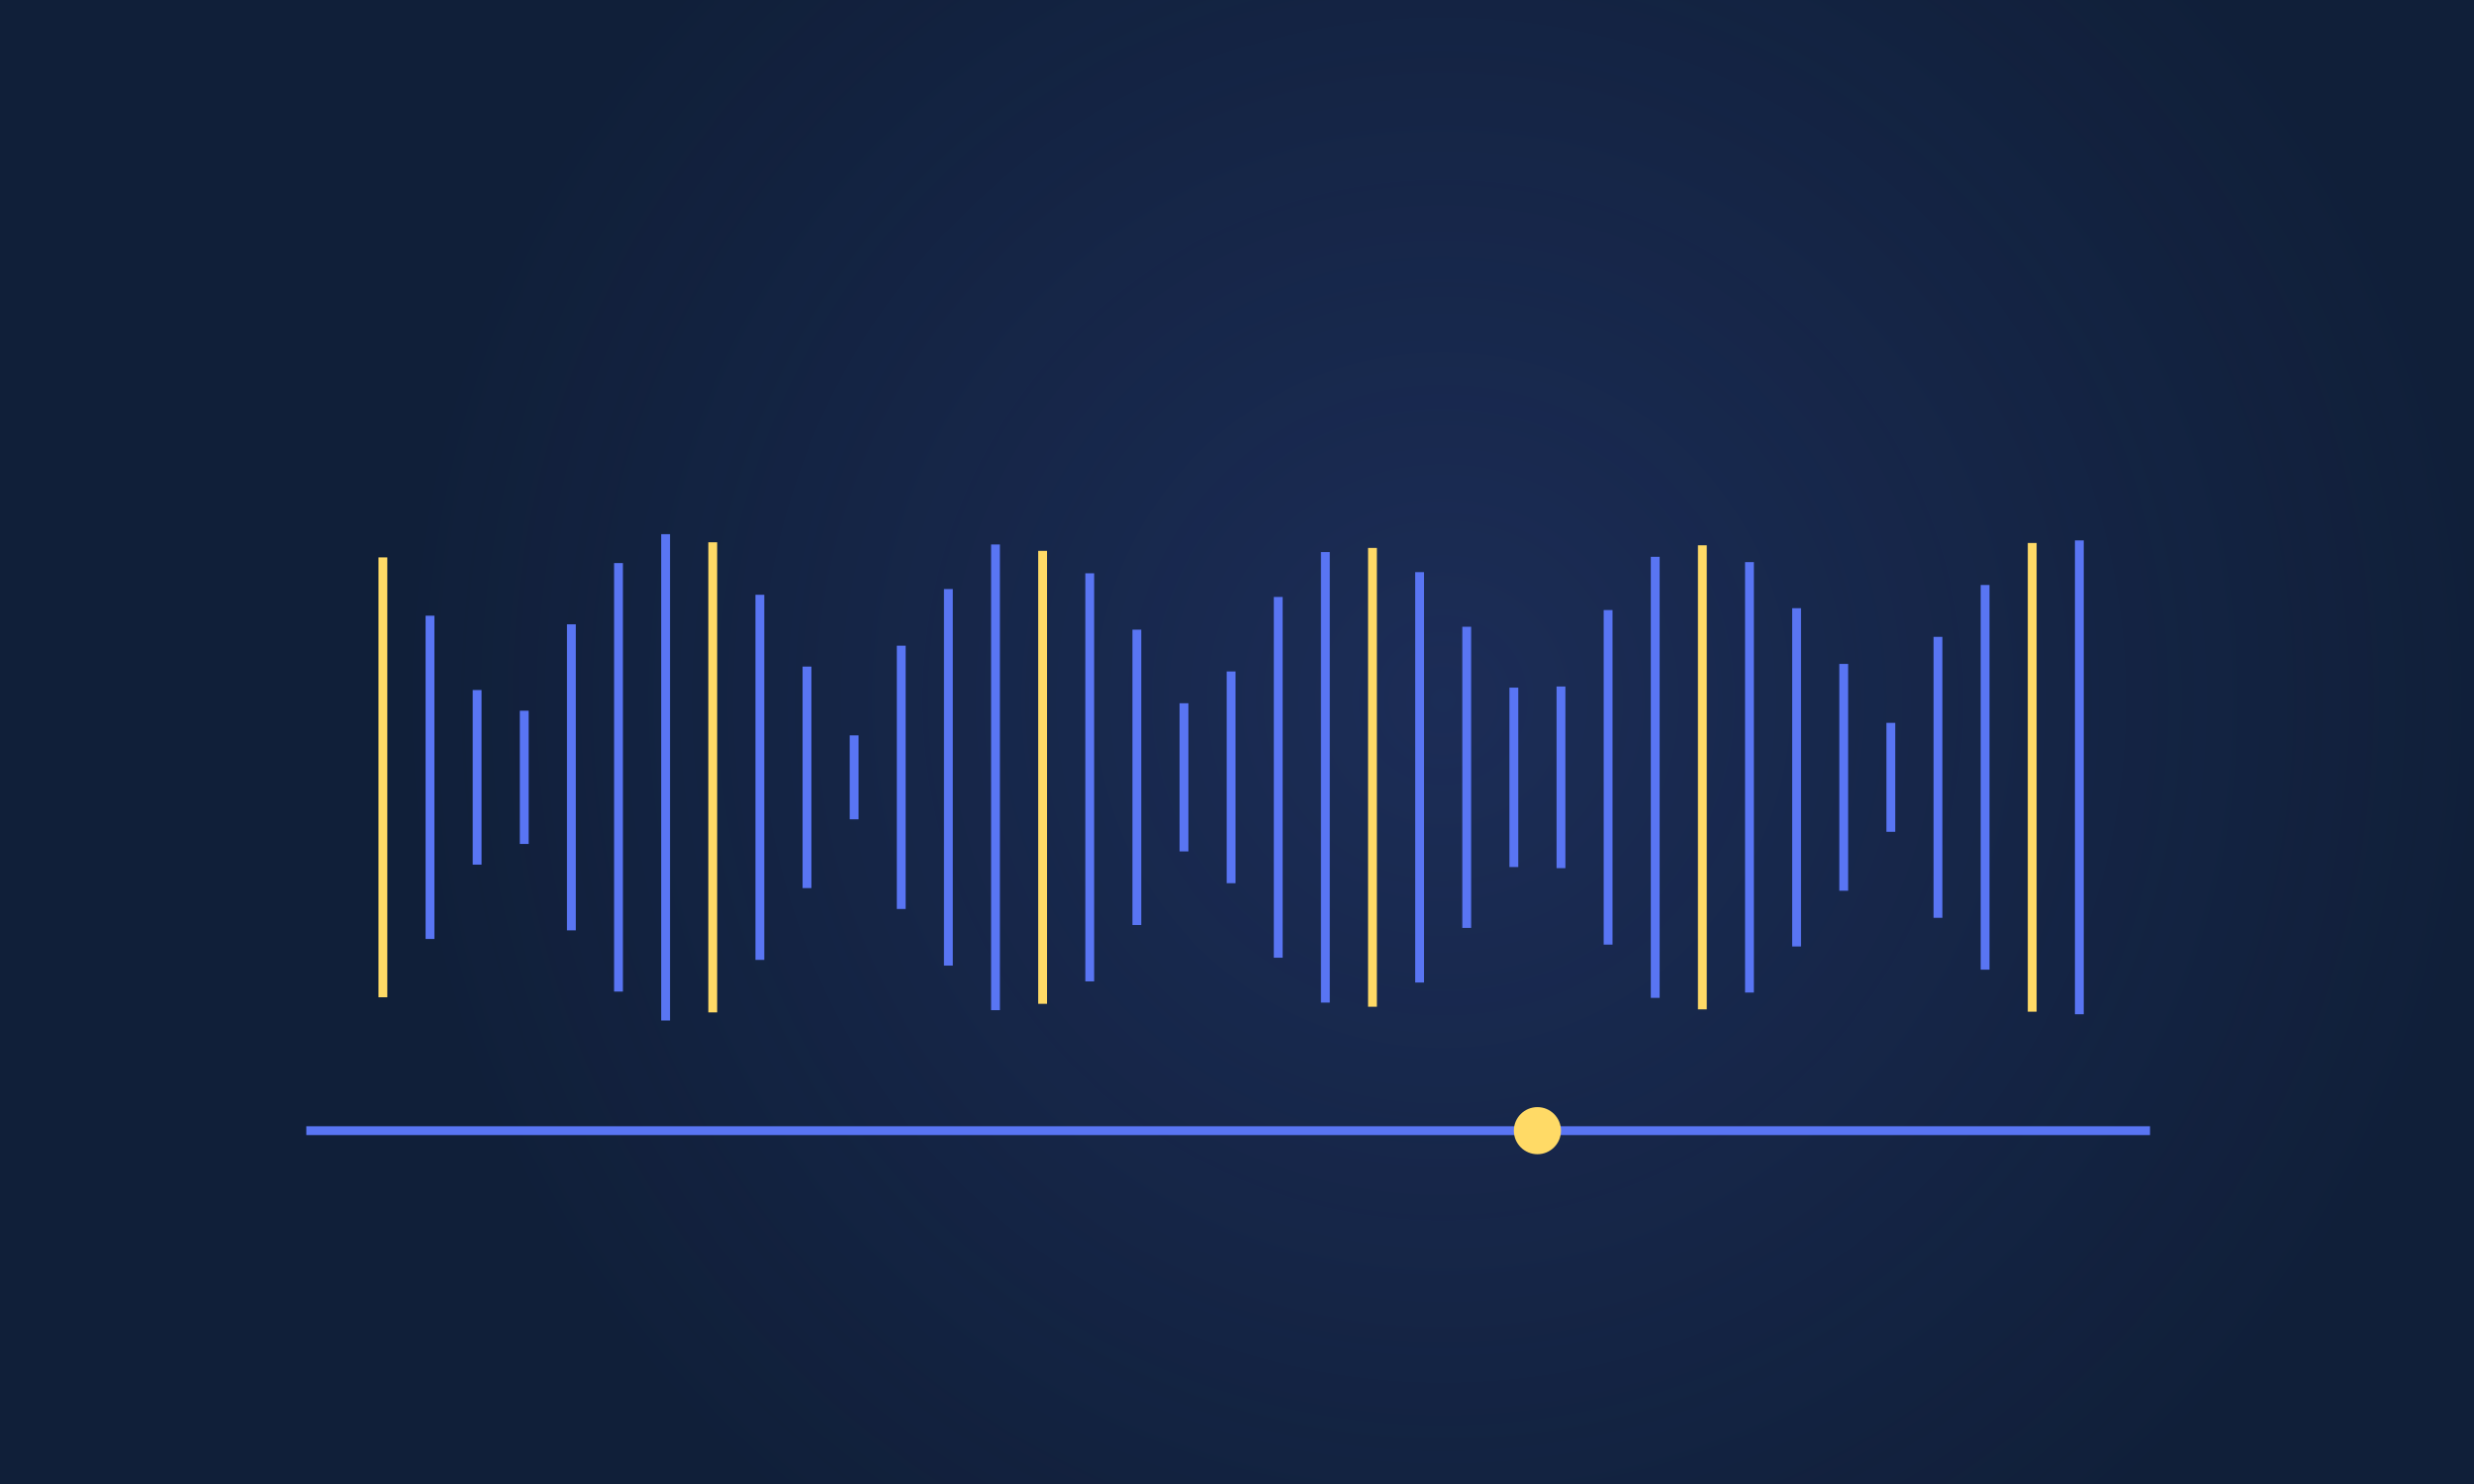
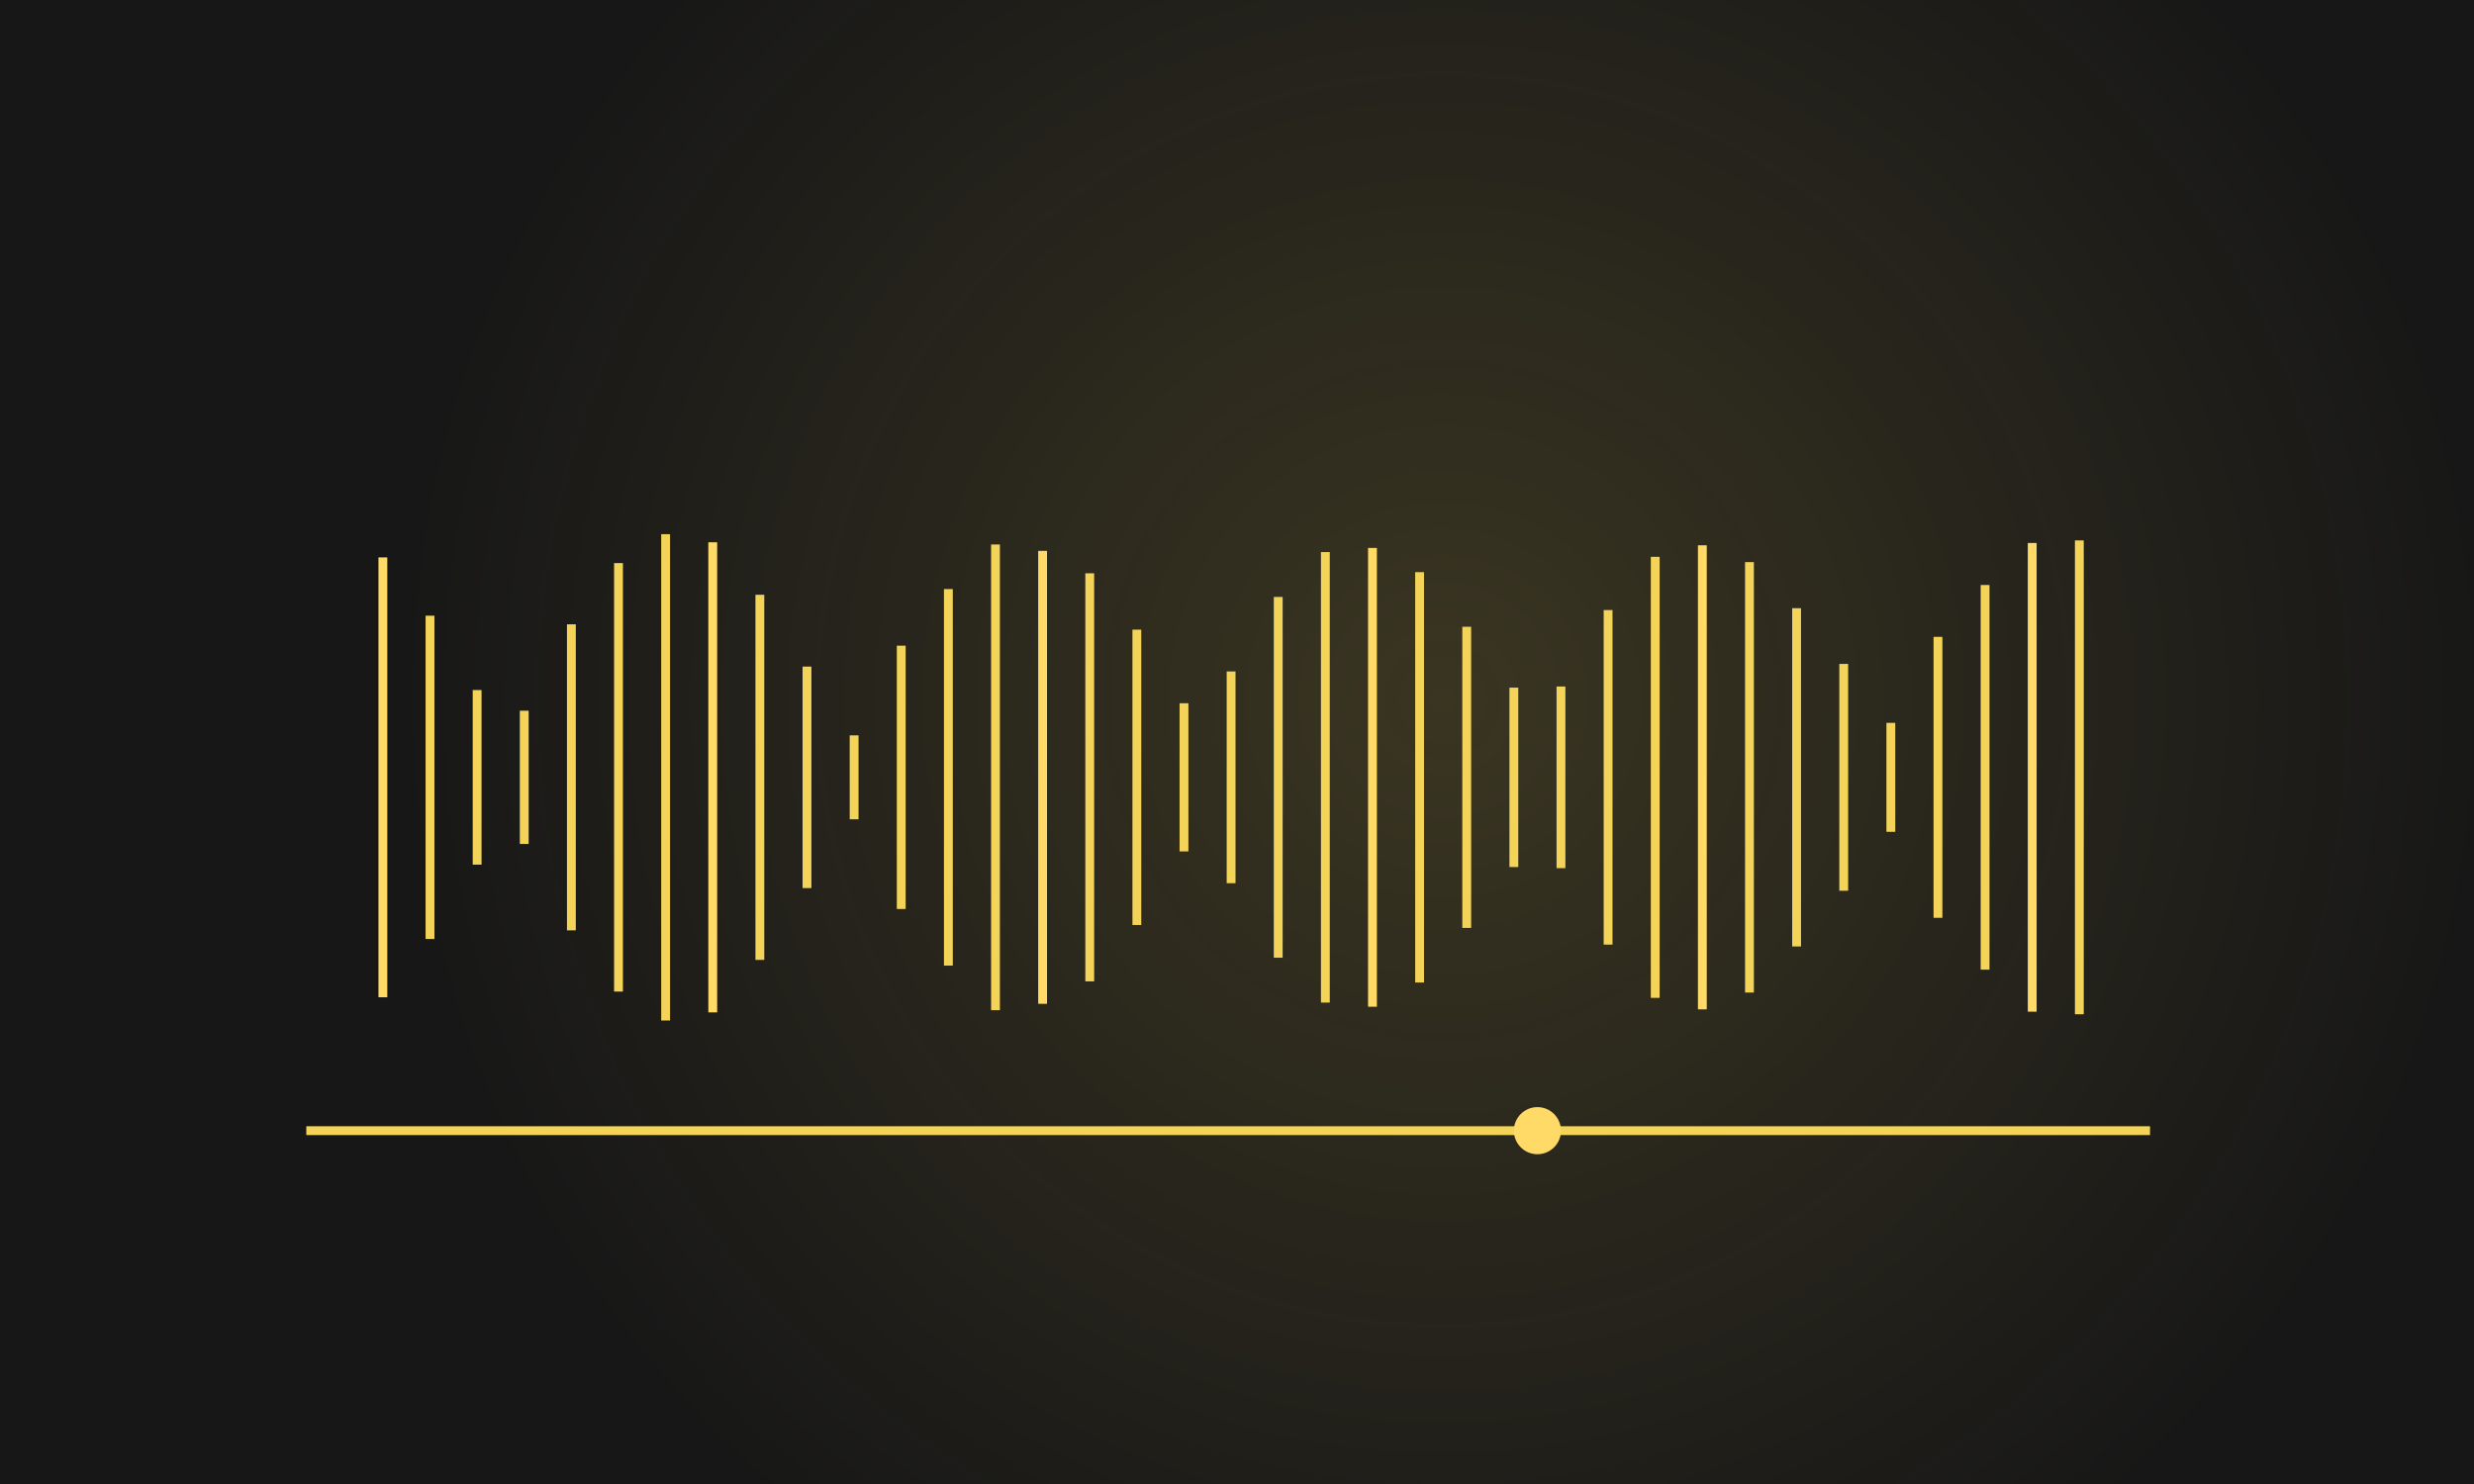
<svg xmlns="http://www.w3.org/2000/svg" class="article-cover" viewBox="0 0 420 252" role="img" aria-label="리버브 개념 도식">
  <defs>
    <radialGradient id="cover-reverb-glow">
-       <stop stop-color="hsl(229 86% 65%)" stop-opacity=".16" />
-       <stop offset="1" stop-color="hsl(229 86% 65%)" stop-opacity="0" />
+       <stop stop-color="hsl(48 86% 65%)" stop-opacity=".16" />
+       <stop offset="1" stop-color="hsl(48 86% 65%)" stop-opacity="0" />
    </radialGradient>
    <radialGradient id="cover-reverb-orb" cx="30%" cy="24%">
-       <stop stop-color="#eafaff" />
-       <stop offset=".42" stop-color="hsl(229 86% 65%)" />
-       <stop offset="1" stop-color="#142c5b" />
+       <stop stop-color="#fff7d6" />
+       <stop offset=".42" stop-color="hsl(48 86% 65%)" />
+       <stop offset="1" stop-color="#46390d" />
    </radialGradient>
  </defs>
-   <rect width="420" height="252" fill="#101f39" />
+   <rect width="420" height="252" fill="#171717" />
  <circle cx="245" cy="119" r="175" fill="url(#cover-reverb-glow)" />
  <path d="M65 94.653L65 169.347" stroke="#ffda66" stroke-width="1.5" fill="none" />
-   <path d="M73 104.552L73 159.448" stroke="hsl(229 86% 65%)" stroke-width="1.5" fill="none" />
-   <path d="M81 117.175L81 146.825" stroke="hsl(229 86% 65%)" stroke-width="1.5" fill="none" />
-   <path d="M89 120.687L89 143.313" stroke="hsl(229 86% 65%)" stroke-width="1.5" fill="none" />
-   <path d="M97 106.016L97 157.984" stroke="hsl(229 86% 65%)" stroke-width="1.5" fill="none" />
-   <path d="M105 95.619L105 168.381" stroke="hsl(229 86% 65%)" stroke-width="1.5" fill="none" />
-   <path d="M113 90.708L113 173.292" stroke="hsl(229 86% 65%)" stroke-width="1.5" fill="none" />
+   <path d="M73 104.552L73 159.448" stroke="hsl(48 86% 65%)" stroke-width="1.5" fill="none" />
+   <path d="M81 117.175L81 146.825" stroke="hsl(48 86% 65%)" stroke-width="1.5" fill="none" />
+   <path d="M89 120.687L89 143.313" stroke="hsl(48 86% 65%)" stroke-width="1.5" fill="none" />
+   <path d="M97 106.016L97 157.984" stroke="hsl(48 86% 65%)" stroke-width="1.5" fill="none" />
+   <path d="M105 95.619L105 168.381" stroke="hsl(48 86% 65%)" stroke-width="1.5" fill="none" />
+   <path d="M113 90.708L113 173.292" stroke="hsl(48 86% 65%)" stroke-width="1.5" fill="none" />
  <path d="M121 92.085L121 171.915" stroke="#ffda66" stroke-width="1.5" fill="none" />
-   <path d="M129 100.999L129 163.001" stroke="hsl(229 86% 65%)" stroke-width="1.5" fill="none" />
-   <path d="M137 113.193L137 150.807" stroke="hsl(229 86% 65%)" stroke-width="1.5" fill="none" />
-   <path d="M145 124.873L145 139.127" stroke="hsl(229 86% 65%)" stroke-width="1.5" fill="none" />
-   <path d="M153 109.644L153 154.356" stroke="hsl(229 86% 65%)" stroke-width="1.5" fill="none" />
-   <path d="M161 100.029L161 163.971" stroke="hsl(229 86% 65%)" stroke-width="1.5" fill="none" />
-   <path d="M169 92.46L169 171.54" stroke="hsl(229 86% 65%)" stroke-width="1.5" fill="none" />
+   <path d="M129 100.999L129 163.001" stroke="hsl(48 86% 65%)" stroke-width="1.5" fill="none" />
+   <path d="M137 113.193L137 150.807" stroke="hsl(48 86% 65%)" stroke-width="1.5" fill="none" />
+   <path d="M145 124.873L145 139.127" stroke="hsl(48 86% 65%)" stroke-width="1.5" fill="none" />
+   <path d="M153 109.644L153 154.356" stroke="hsl(48 86% 65%)" stroke-width="1.5" fill="none" />
+   <path d="M161 100.029L161 163.971" stroke="hsl(48 86% 65%)" stroke-width="1.5" fill="none" />
+   <path d="M169 92.46L169 171.54" stroke="hsl(48 86% 65%)" stroke-width="1.5" fill="none" />
  <path d="M177 93.543L177 170.457" stroke="#ffda66" stroke-width="1.5" fill="none" />
-   <path d="M185 97.353L185 166.647" stroke="hsl(229 86% 65%)" stroke-width="1.5" fill="none" />
-   <path d="M193 106.923L193 157.077" stroke="hsl(229 86% 65%)" stroke-width="1.5" fill="none" />
-   <path d="M201 119.421L201 144.579" stroke="hsl(229 86% 65%)" stroke-width="1.5" fill="none" />
-   <path d="M209 114.021L209 149.979" stroke="hsl(229 86% 65%)" stroke-width="1.5" fill="none" />
-   <path d="M217 101.37L217 162.63" stroke="hsl(229 86% 65%)" stroke-width="1.5" fill="none" />
-   <path d="M225 93.749L225 170.251" stroke="hsl(229 86% 65%)" stroke-width="1.5" fill="none" />
+   <path d="M185 97.353L185 166.647" stroke="hsl(48 86% 65%)" stroke-width="1.5" fill="none" />
+   <path d="M193 106.923L193 157.077" stroke="hsl(48 86% 65%)" stroke-width="1.5" fill="none" />
+   <path d="M201 119.421L201 144.579" stroke="hsl(48 86% 65%)" stroke-width="1.5" fill="none" />
+   <path d="M209 114.021L209 149.979" stroke="hsl(48 86% 65%)" stroke-width="1.5" fill="none" />
+   <path d="M217 101.37L217 162.63" stroke="hsl(48 86% 65%)" stroke-width="1.5" fill="none" />
+   <path d="M225 93.749L225 170.251" stroke="hsl(48 86% 65%)" stroke-width="1.5" fill="none" />
  <path d="M233 93.045L233 170.955" stroke="#ffda66" stroke-width="1.5" fill="none" />
-   <path d="M241 97.158L241 166.842" stroke="hsl(229 86% 65%)" stroke-width="1.5" fill="none" />
-   <path d="M249 106.432L249 157.568" stroke="hsl(229 86% 65%)" stroke-width="1.5" fill="none" />
-   <path d="M257 116.768L257 147.232" stroke="hsl(229 86% 65%)" stroke-width="1.5" fill="none" />
-   <path d="M265 116.579L265 147.421" stroke="hsl(229 86% 65%)" stroke-width="1.5" fill="none" />
-   <path d="M273 103.595L273 160.405" stroke="hsl(229 86% 65%)" stroke-width="1.5" fill="none" />
-   <path d="M281 94.553L281 169.447" stroke="hsl(229 86% 65%)" stroke-width="1.5" fill="none" />
+   <path d="M241 97.158L241 166.842" stroke="hsl(48 86% 65%)" stroke-width="1.5" fill="none" />
+   <path d="M249 106.432L249 157.568" stroke="hsl(48 86% 65%)" stroke-width="1.5" fill="none" />
+   <path d="M257 116.768L257 147.232" stroke="hsl(48 86% 65%)" stroke-width="1.5" fill="none" />
+   <path d="M265 116.579L265 147.421" stroke="hsl(48 86% 65%)" stroke-width="1.5" fill="none" />
+   <path d="M273 103.595L273 160.405" stroke="hsl(48 86% 65%)" stroke-width="1.5" fill="none" />
+   <path d="M281 94.553L281 169.447" stroke="hsl(48 86% 65%)" stroke-width="1.5" fill="none" />
  <path d="M289 92.599L289 171.401" stroke="#ffda66" stroke-width="1.5" fill="none" />
-   <path d="M297 95.454L297 168.546" stroke="hsl(229 86% 65%)" stroke-width="1.5" fill="none" />
-   <path d="M305 103.279L305 160.721" stroke="hsl(229 86% 65%)" stroke-width="1.5" fill="none" />
-   <path d="M313 112.741L313 151.259" stroke="hsl(229 86% 65%)" stroke-width="1.5" fill="none" />
-   <path d="M321 122.748L321 141.252" stroke="hsl(229 86% 65%)" stroke-width="1.5" fill="none" />
-   <path d="M329 108.146L329 155.854" stroke="hsl(229 86% 65%)" stroke-width="1.5" fill="none" />
-   <path d="M337 99.34L337 164.66" stroke="hsl(229 86% 65%)" stroke-width="1.5" fill="none" />
+   <path d="M297 95.454L297 168.546" stroke="hsl(48 86% 65%)" stroke-width="1.5" fill="none" />
+   <path d="M305 103.279L305 160.721" stroke="hsl(48 86% 65%)" stroke-width="1.5" fill="none" />
+   <path d="M313 112.741L313 151.259" stroke="hsl(48 86% 65%)" stroke-width="1.5" fill="none" />
+   <path d="M321 122.748L321 141.252" stroke="hsl(48 86% 65%)" stroke-width="1.5" fill="none" />
+   <path d="M329 108.146L329 155.854" stroke="hsl(48 86% 65%)" stroke-width="1.5" fill="none" />
+   <path d="M337 99.34L337 164.66" stroke="hsl(48 86% 65%)" stroke-width="1.5" fill="none" />
  <path d="M345 92.205L345 171.795" stroke="#ffda66" stroke-width="1.5" fill="none" />
-   <path d="M353 91.769L353 172.231" stroke="hsl(229 86% 65%)" stroke-width="1.5" fill="none" />
-   <path d="M52 192L365 192" stroke="hsl(229 86% 65%)" stroke-width="1.5" fill="none" />
+   <path d="M353 91.769L353 172.231" stroke="hsl(48 86% 65%)" stroke-width="1.5" fill="none" />
+   <path d="M52 192L365 192" stroke="hsl(48 86% 65%)" stroke-width="1.5" fill="none" />
  <circle cx="261" cy="192" r="4" fill="#ffda66" />
</svg>
